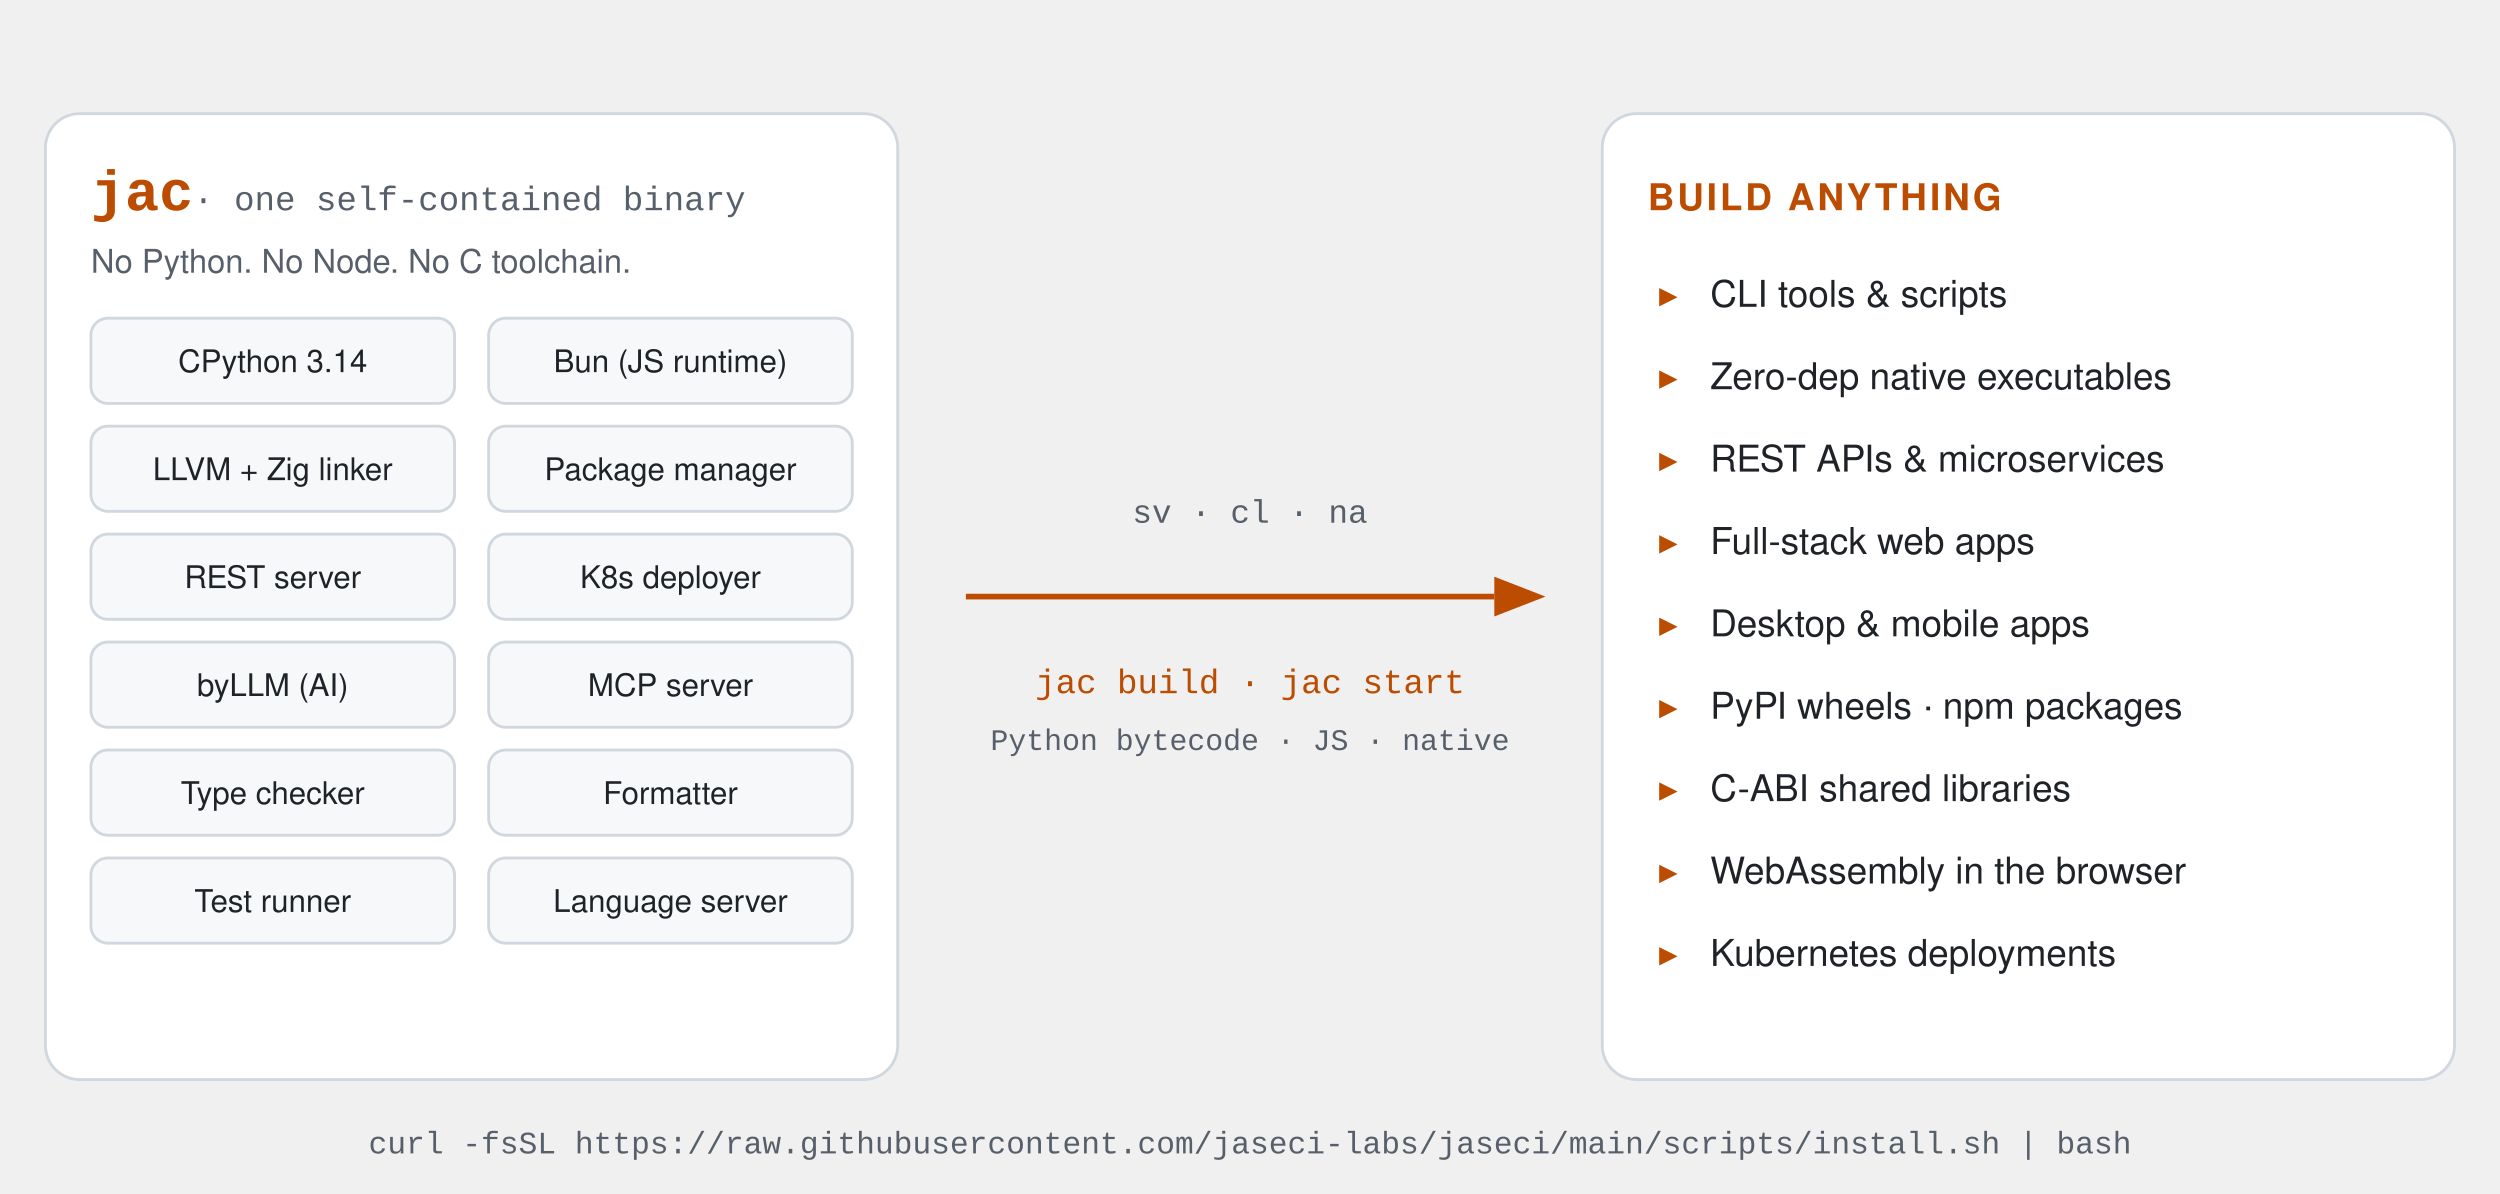
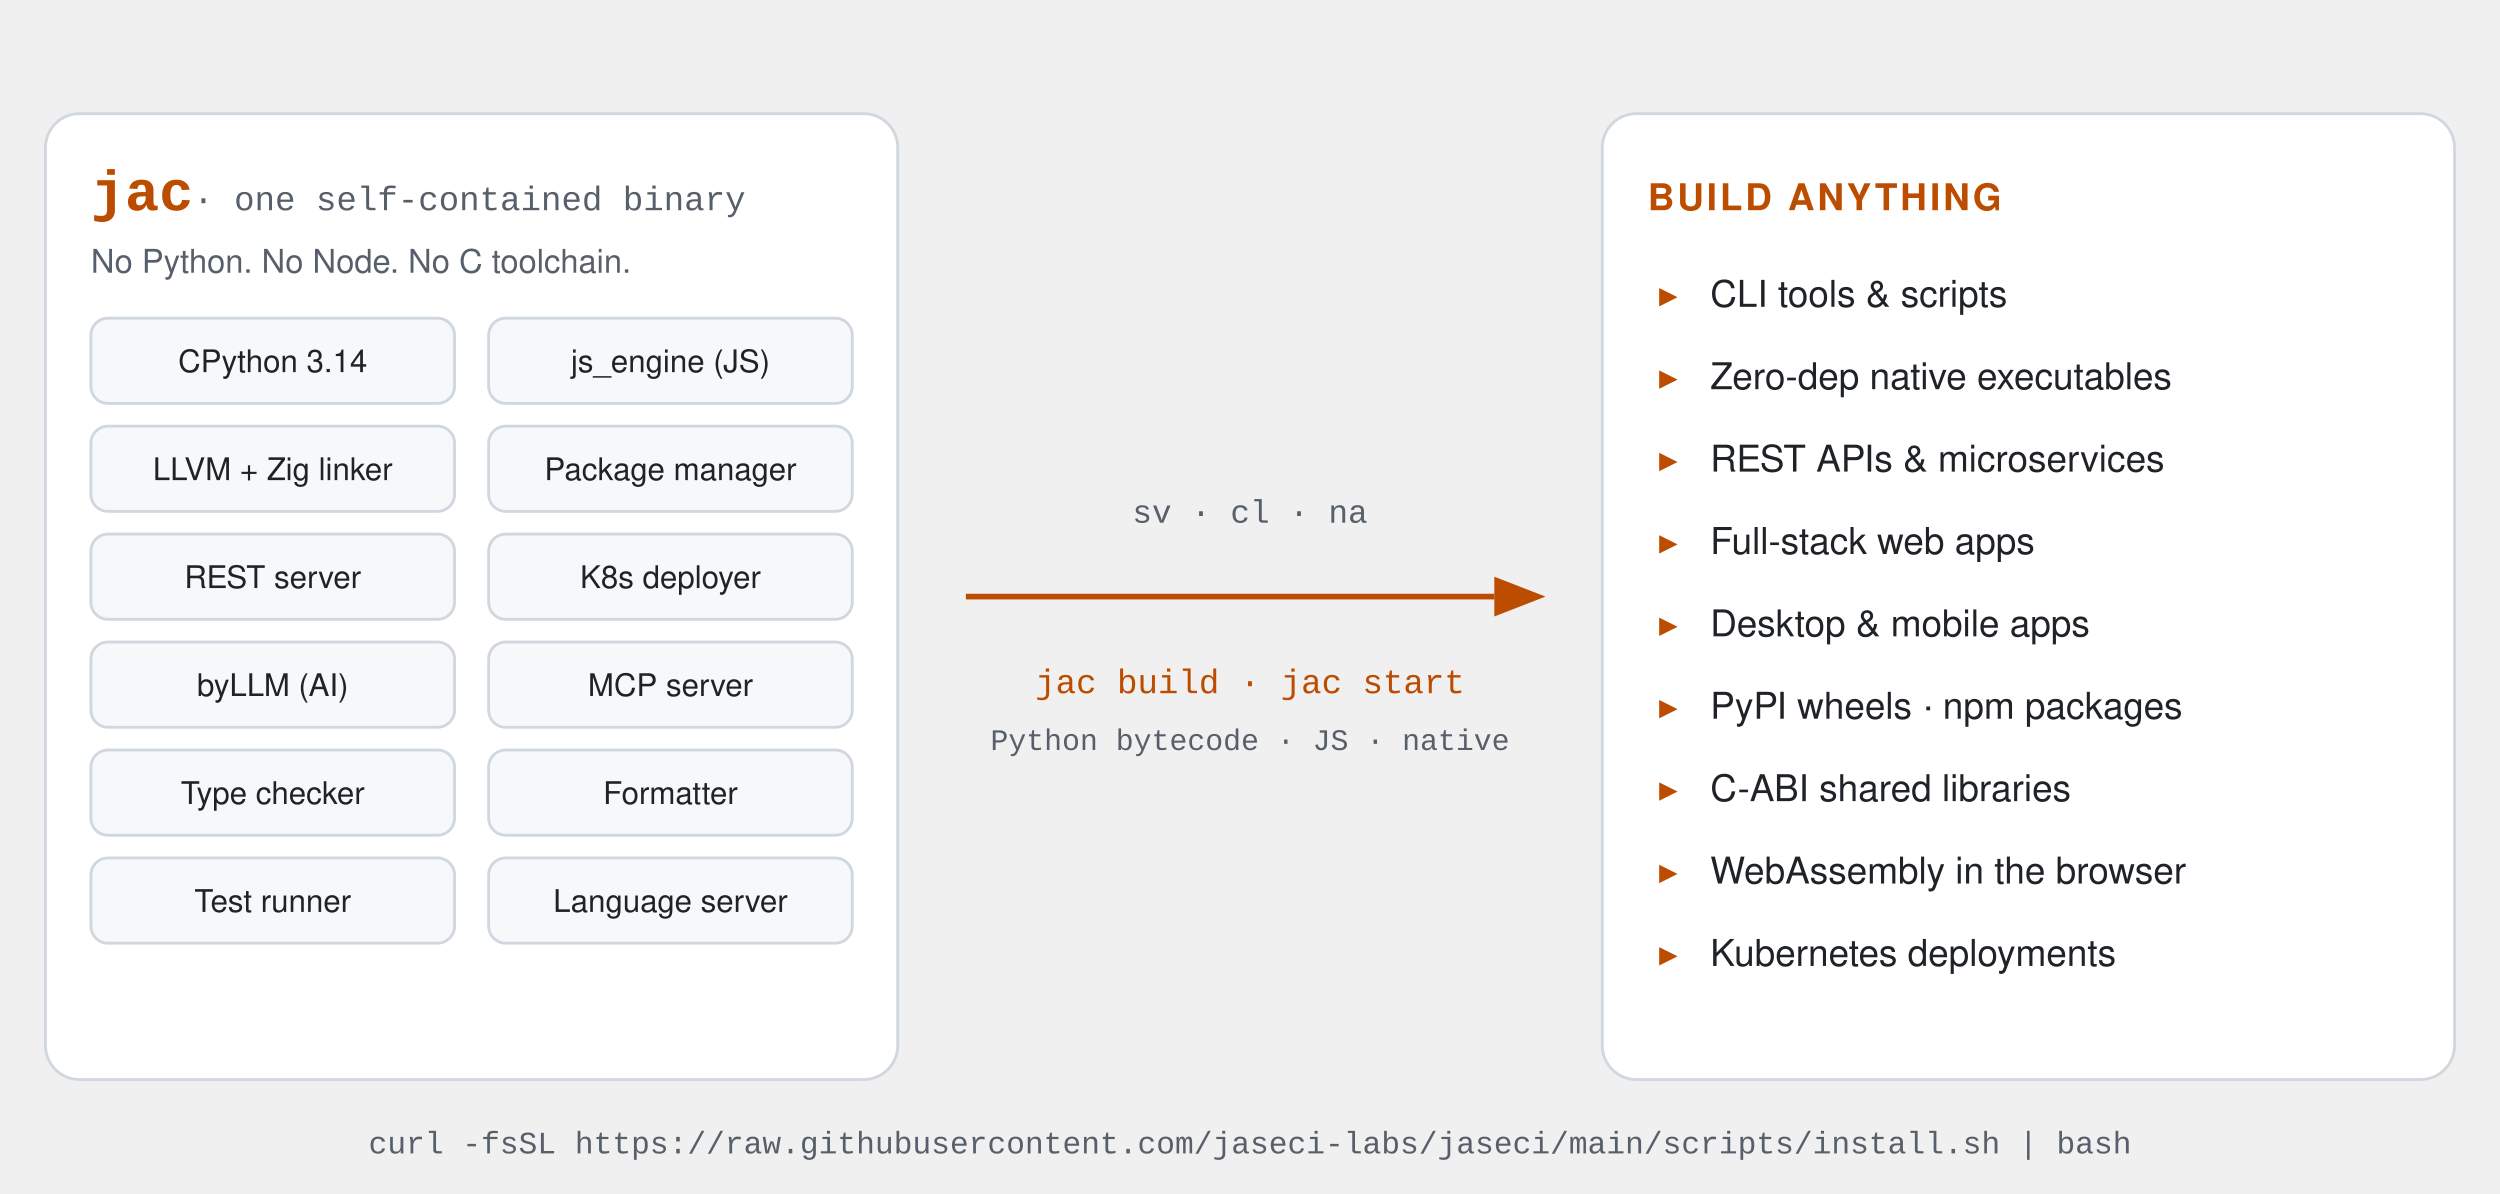
<svg xmlns="http://www.w3.org/2000/svg" width="880" height="420" viewBox="0 0 880 420" role="img" aria-label="Diagram: the single jac binary bundles the entire toolchain and builds every kind of artifact">
  <style>
    .sans { font-family: -apple-system, "Segoe UI", Helvetica, Arial, sans-serif; }
    .mono { font-family: "SFMono-Regular", Consolas, "Liberation Mono", Menlo, monospace; }
    .fg { fill: #1f2328; }
    .dim { fill: #57606a; }
    .acc { fill: #bc4c00; }
  </style>
  <rect x="16" y="40" width="300" height="340" rx="12" fill="#ffffff" stroke="#d0d7de" />
  <text class="mono acc" x="32" y="74" font-size="20" font-weight="bold">jac<tspan class="dim" font-size="12" font-weight="normal"> · one self-contained binary</tspan>
  </text>
  <text class="sans dim" x="32" y="96" font-size="11.5">No Python. No Node. No C toolchain.</text>
  <g font-size="11" text-anchor="middle" class="sans fg">
    <rect x="32" y="112" width="128" height="30" rx="6" fill="#f6f8fa" stroke="#d0d7de" />
    <text x="96" y="131">CPython 3.14</text>
    <rect x="172" y="112" width="128" height="30" rx="6" fill="#f6f8fa" stroke="#d0d7de" />
-     <text x="236" y="131">Bun (JS runtime)</text>
+     <text x="236" y="131">js_engine (JS)</text>
    <rect x="32" y="150" width="128" height="30" rx="6" fill="#f6f8fa" stroke="#d0d7de" />
    <text x="96" y="169">LLVM + Zig linker</text>
    <rect x="172" y="150" width="128" height="30" rx="6" fill="#f6f8fa" stroke="#d0d7de" />
    <text x="236" y="169">Package manager</text>
    <rect x="32" y="188" width="128" height="30" rx="6" fill="#f6f8fa" stroke="#d0d7de" />
    <text x="96" y="207">REST server</text>
    <rect x="172" y="188" width="128" height="30" rx="6" fill="#f6f8fa" stroke="#d0d7de" />
    <text x="236" y="207">K8s deployer</text>
    <rect x="32" y="226" width="128" height="30" rx="6" fill="#f6f8fa" stroke="#d0d7de" />
    <text x="96" y="245">byLLM (AI)</text>
    <rect x="172" y="226" width="128" height="30" rx="6" fill="#f6f8fa" stroke="#d0d7de" />
    <text x="236" y="245">MCP server</text>
    <rect x="32" y="264" width="128" height="30" rx="6" fill="#f6f8fa" stroke="#d0d7de" />
    <text x="96" y="283">Type checker</text>
    <rect x="172" y="264" width="128" height="30" rx="6" fill="#f6f8fa" stroke="#d0d7de" />
    <text x="236" y="283">Formatter</text>
    <rect x="32" y="302" width="128" height="30" rx="6" fill="#f6f8fa" stroke="#d0d7de" />
    <text x="96" y="321">Test runner</text>
    <rect x="172" y="302" width="128" height="30" rx="6" fill="#f6f8fa" stroke="#d0d7de" />
    <text x="236" y="321">Language server</text>
  </g>
  <text class="mono dim" x="440" y="184" font-size="11.5" text-anchor="middle">sv · cl · na</text>
  <line x1="340" y1="210" x2="526" y2="210" stroke="#bc4c00" stroke-width="2" />
  <path d="M526,203 L544,210 L526,217 Z" fill="#bc4c00" />
  <text class="mono acc" x="440" y="244" font-size="12" text-anchor="middle">jac build · jac start</text>
  <text class="mono dim" x="440" y="264" font-size="10.5" text-anchor="middle">Python bytecode · JS · native</text>
  <rect x="564" y="40" width="300" height="340" rx="12" fill="#ffffff" stroke="#d0d7de" />
  <text class="sans acc" x="580" y="74" font-size="13" font-weight="bold" letter-spacing="1">BUILD ANYTHING</text>
  <g font-size="13" class="sans">
    <text class="acc" x="584" y="108">▸</text>
    <text class="fg" x="602" y="108">CLI tools &amp; scripts</text>
    <text class="acc" x="584" y="137">▸</text>
    <text class="fg" x="602" y="137">Zero-dep native executables</text>
    <text class="acc" x="584" y="166">▸</text>
    <text class="fg" x="602" y="166">REST APIs &amp; microservices</text>
    <text class="acc" x="584" y="195">▸</text>
    <text class="fg" x="602" y="195">Full-stack web apps</text>
    <text class="acc" x="584" y="224">▸</text>
    <text class="fg" x="602" y="224">Desktop &amp; mobile apps</text>
    <text class="acc" x="584" y="253">▸</text>
    <text class="fg" x="602" y="253">PyPI wheels · npm packages</text>
    <text class="acc" x="584" y="282">▸</text>
    <text class="fg" x="602" y="282">C-ABI shared libraries</text>
    <text class="acc" x="584" y="311">▸</text>
    <text class="fg" x="602" y="311">WebAssembly in the browser</text>
    <text class="acc" x="584" y="340">▸</text>
    <text class="fg" x="602" y="340">Kubernetes deployments</text>
  </g>
  <text class="mono dim" x="440" y="406" font-size="11" text-anchor="middle">curl -fsSL https://raw.githubusercontent.com/jaseci-labs/jaseci/main/scripts/install.sh | bash</text>
</svg>
